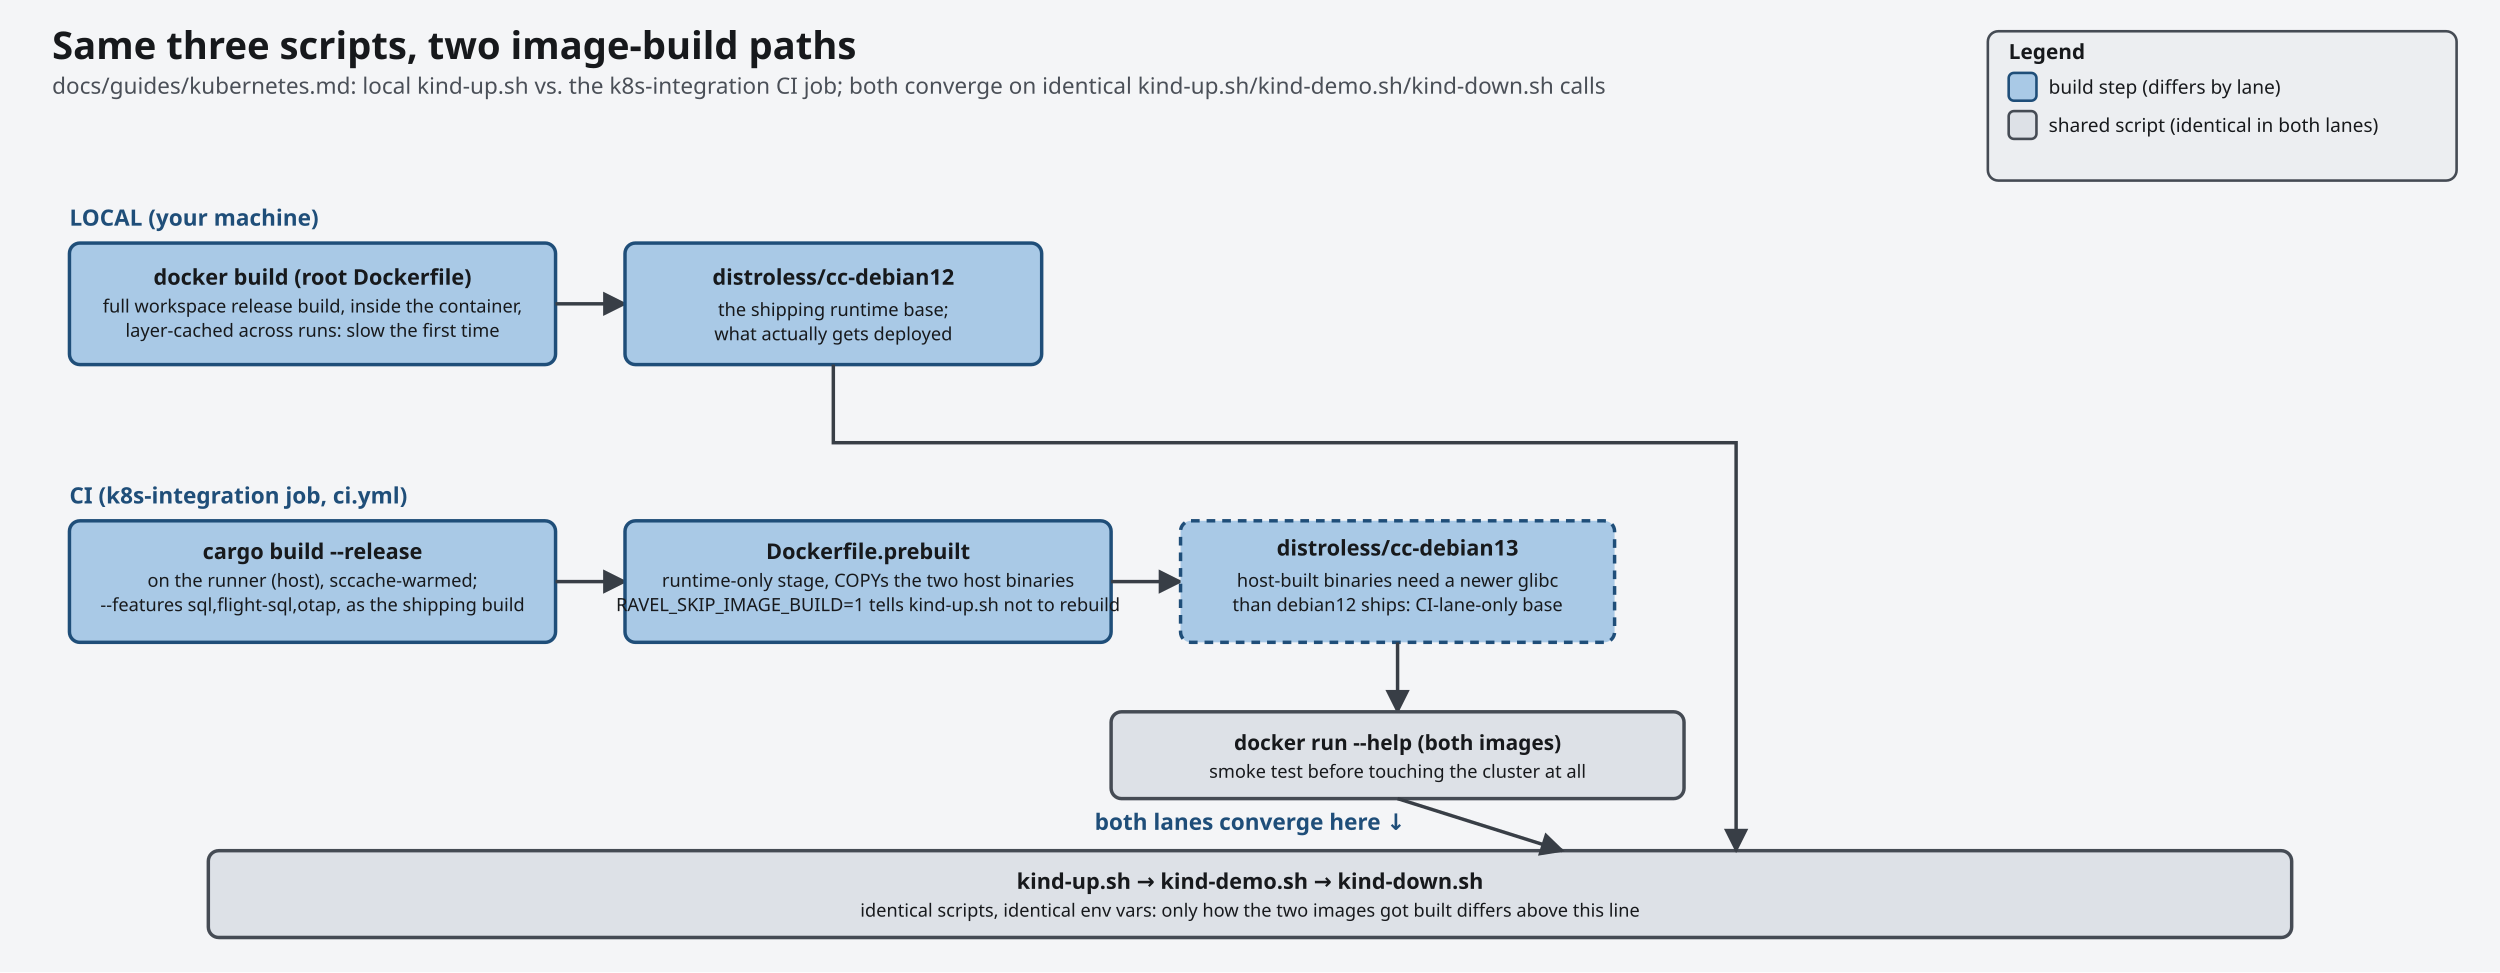
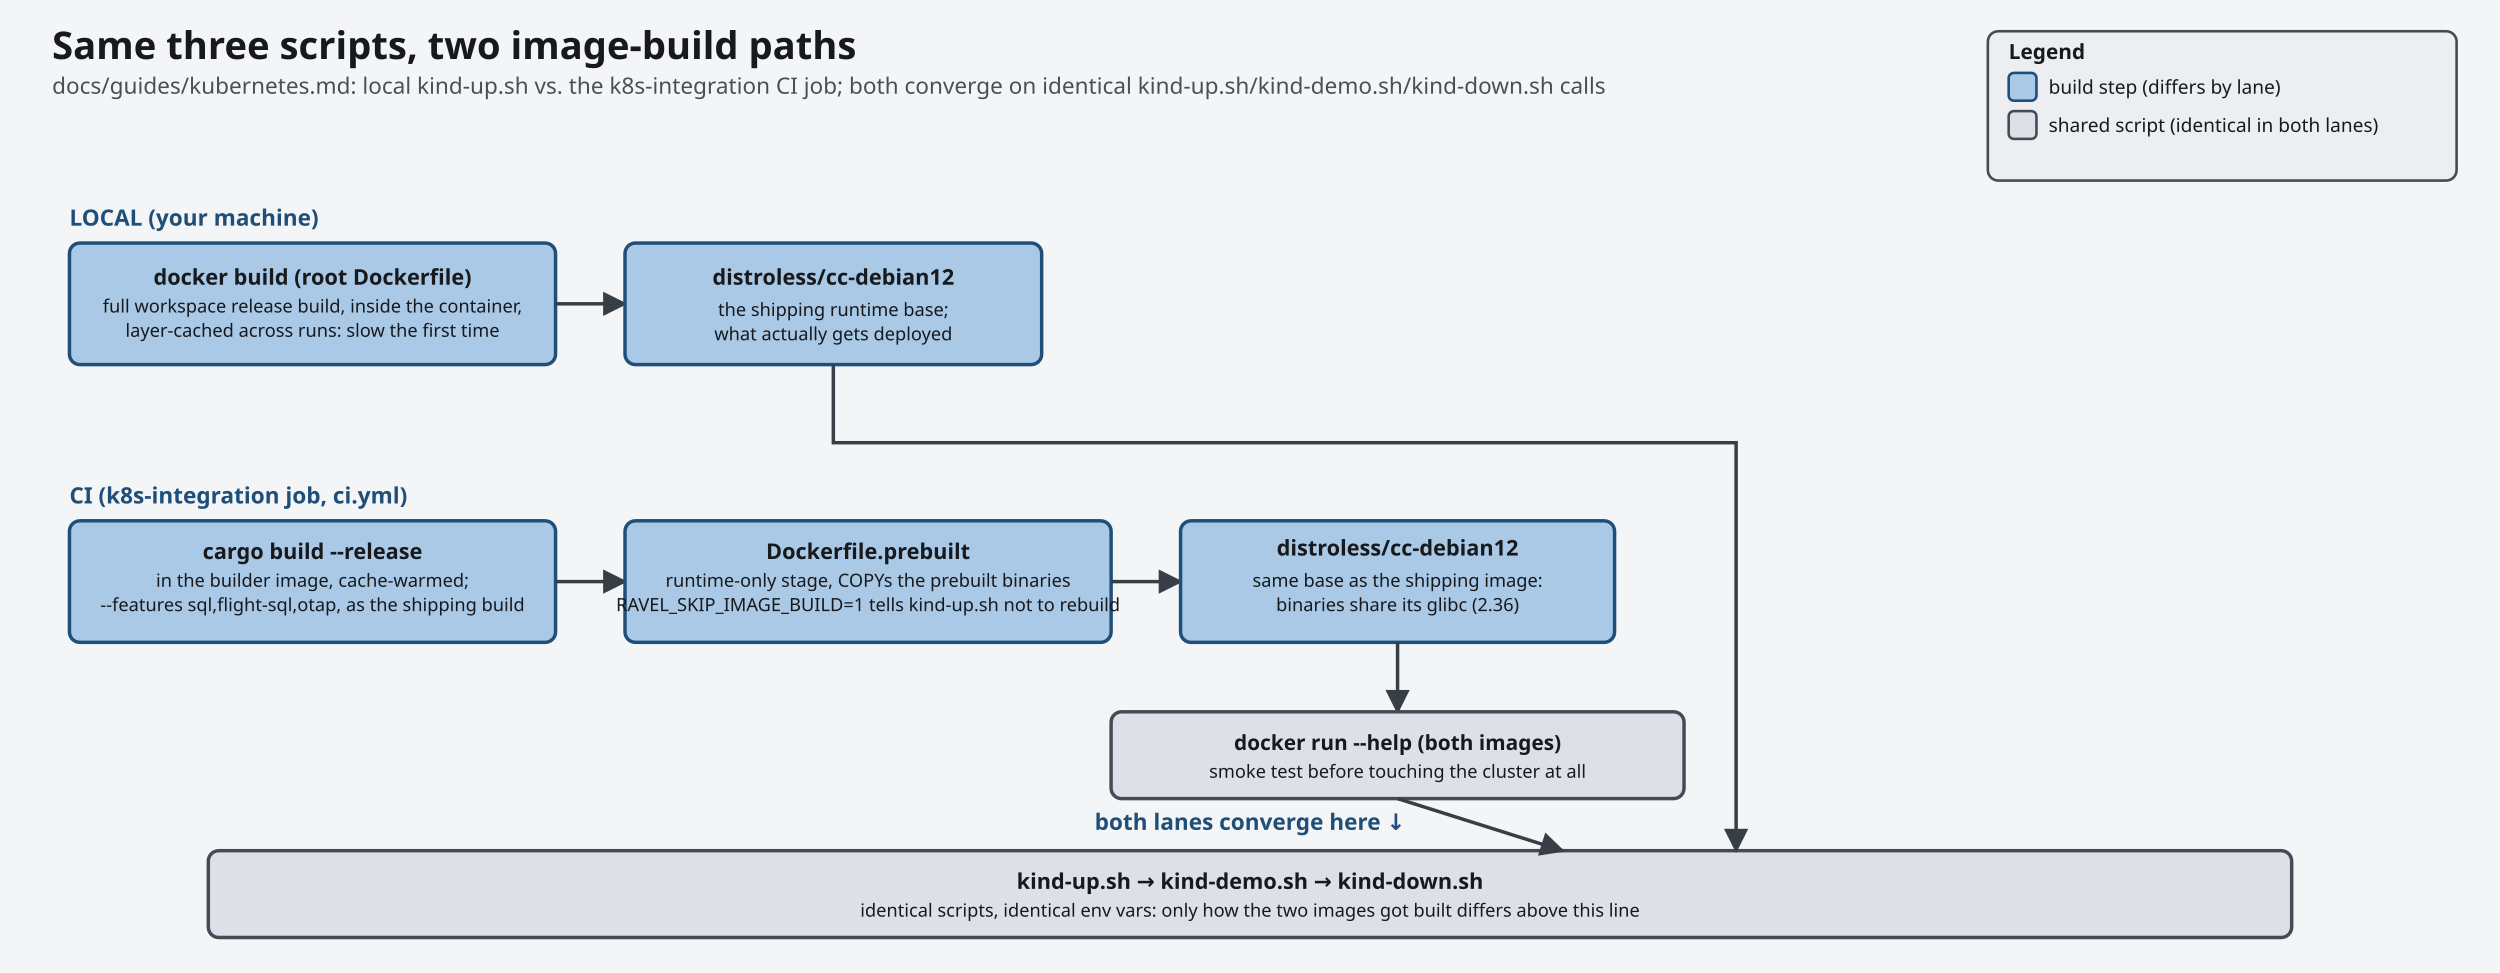
<svg xmlns="http://www.w3.org/2000/svg" width="1440" height="560" viewBox="0 0 1440 560" font-family="system-ui, sans-serif" role="img" aria-label="Kubernetes CI integration: local kind-up and the k8s-integration CI job build container images by two different paths but converge on identical kind-up.sh, kind-demo.sh, and kind-down.sh calls.">
  <defs>
    <marker id="arrow" viewBox="0 0 10 10" refX="9" refY="5" markerWidth="7" markerHeight="7" orient="auto-start-reverse">
      <path d="M0,0 L10,5 L0,10 z" fill="#383e46" />
    </marker>
  </defs>
  <rect x="0" y="0" width="1440" height="560" fill="#f4f5f7" />
  <text x="30" y="34" font-size="22" font-weight="bold" fill="#17191c">Same three scripts, two image-build paths</text>
  <text x="30" y="54" font-size="13" fill="#4a4f57">docs/guides/kubernetes.md: local kind-up.sh vs. the k8s-integration CI job; both converge on identical kind-up.sh/kind-demo.sh/kind-down.sh calls</text>
  <g>
    <rect x="1145" y="18" width="270" height="86" rx="6" fill="#eceef1" stroke="#454b54" stroke-width="1.5" />
    <text x="1157" y="34" font-size="12" font-weight="bold" fill="#17191c">Legend</text>
    <rect x="1157" y="42" width="16" height="16" rx="3" fill="#a9c9e6" stroke="#1f4e79" stroke-width="1.5" />
    <text x="1180" y="54" font-size="11" fill="#17191c">build step (differs by lane)</text>
    <rect x="1157" y="64" width="16" height="16" rx="3" fill="#dde1e7" stroke="#454b54" stroke-width="1.5" />
    <text x="1180" y="76" font-size="11" fill="#17191c">shared script (identical in both lanes)</text>
  </g>
  <text x="40" y="130" font-size="13" font-weight="bold" fill="#1f4e79">LOCAL (your machine)</text>
  <rect x="40" y="140" width="280" height="70" rx="6" fill="#a9c9e6" stroke="#1f4e79" stroke-width="2" />
  <text x="180" y="164" font-size="12.5" font-weight="bold" text-anchor="middle" fill="#17191c">docker build (root Dockerfile)</text>
  <text x="180" y="180" font-size="10.5" text-anchor="middle" fill="#17191c">full workspace release build, inside the container,</text>
  <text x="180" y="194" font-size="10.5" text-anchor="middle" fill="#17191c">layer-cached across runs: slow the first time</text>
  <line x1="320" y1="175" x2="360" y2="175" stroke="#383e46" stroke-width="2" marker-end="url(#arrow)" />
  <rect x="360" y="140" width="240" height="70" rx="6" fill="#a9c9e6" stroke="#1f4e79" stroke-width="2" />
  <text x="480" y="164" font-size="12.5" font-weight="bold" text-anchor="middle" fill="#17191c">distroless/cc-debian12</text>
  <text x="480" y="182" font-size="10.5" text-anchor="middle" fill="#17191c">the shipping runtime base;</text>
  <text x="480" y="196" font-size="10.5" text-anchor="middle" fill="#17191c">what actually gets deployed</text>
  <text x="40" y="290" font-size="13" font-weight="bold" fill="#1f4e79">CI (k8s-integration job, ci.yml)</text>
  <rect x="40" y="300" width="280" height="70" rx="6" fill="#a9c9e6" stroke="#1f4e79" stroke-width="2" />
  <text x="180" y="322" font-size="12.5" font-weight="bold" text-anchor="middle" fill="#17191c">cargo build --release</text>
-   <text x="180" y="338" font-size="10.5" text-anchor="middle" fill="#17191c">on the runner (host), sccache-warmed;</text>
+   <text x="180" y="338" font-size="10.5" text-anchor="middle" fill="#17191c">in the builder image, cache-warmed;</text>
  <text x="180" y="352" font-size="10.5" text-anchor="middle" fill="#17191c">--features sql,flight-sql,otap, as the shipping build</text>
  <line x1="320" y1="335" x2="360" y2="335" stroke="#383e46" stroke-width="2" marker-end="url(#arrow)" />
  <rect x="360" y="300" width="280" height="70" rx="6" fill="#a9c9e6" stroke="#1f4e79" stroke-width="2" />
  <text x="500" y="322" font-size="12.5" font-weight="bold" text-anchor="middle" fill="#17191c">Dockerfile.prebuilt</text>
-   <text x="500" y="338" font-size="10.5" text-anchor="middle" fill="#17191c">runtime-only stage, COPYs the two host binaries</text>
+   <text x="500" y="338" font-size="10.5" text-anchor="middle" fill="#17191c">runtime-only stage, COPYs the prebuilt binaries</text>
  <text x="500" y="352" font-size="10.5" text-anchor="middle" fill="#17191c">RAVEL_SKIP_IMAGE_BUILD=1 tells kind-up.sh not to rebuild</text>
  <line x1="640" y1="335" x2="680" y2="335" stroke="#383e46" stroke-width="2" marker-end="url(#arrow)" />
-   <rect x="680" y="300" width="250" height="70" rx="6" fill="#a9c9e6" stroke="#1f4e79" stroke-width="2" stroke-dasharray="5,4" />
-   <text x="805" y="320" font-size="12.5" font-weight="bold" text-anchor="middle" fill="#17191c">distroless/cc-debian13</text>
-   <text x="805" y="338" font-size="10.5" text-anchor="middle" fill="#17191c">host-built binaries need a newer glibc</text>
-   <text x="805" y="352" font-size="10.5" text-anchor="middle" fill="#17191c">than debian12 ships: CI-lane-only base</text>
+   <rect x="680" y="300" width="250" height="70" rx="6" fill="#a9c9e6" stroke="#1f4e79" stroke-width="2" />
+   <text x="805" y="320" font-size="12.5" font-weight="bold" text-anchor="middle" fill="#17191c">distroless/cc-debian12</text>
+   <text x="805" y="338" font-size="10.5" text-anchor="middle" fill="#17191c">same base as the shipping image:</text>
+   <text x="805" y="352" font-size="10.5" text-anchor="middle" fill="#17191c">binaries share its glibc (2.36)</text>
  <line x1="805" y1="370" x2="805" y2="410" stroke="#383e46" stroke-width="2" marker-end="url(#arrow)" />
  <rect x="640" y="410" width="330" height="50" rx="6" fill="#dde1e7" stroke="#454b54" stroke-width="2" />
  <text x="805" y="432" font-size="12" font-weight="bold" text-anchor="middle" fill="#17191c">docker run --help (both images)</text>
  <text x="805" y="448" font-size="10.5" text-anchor="middle" fill="#17191c">smoke test before touching the cluster at all</text>
  <text x="720" y="478" font-size="13" font-weight="bold" text-anchor="middle" fill="#1f4e79">both lanes converge here ↓</text>
  <rect x="120" y="490" width="1200" height="50" rx="6" fill="#dde1e7" stroke="#454b54" stroke-width="2" />
  <text x="720" y="512" font-size="12.5" font-weight="bold" text-anchor="middle" fill="#17191c">kind-up.sh  →  kind-demo.sh  →  kind-down.sh</text>
  <text x="720" y="528" font-size="10.5" text-anchor="middle" fill="#17191c">identical scripts, identical env vars: only how the two images got built differs above this line</text>
  <path d="M480,210 L480,255 L1000,255 L1000,490" fill="none" stroke="#383e46" stroke-width="2" marker-end="url(#arrow)" />
  <line x1="805" y1="460" x2="900" y2="490" stroke="#383e46" stroke-width="2" marker-end="url(#arrow)" />
</svg>
